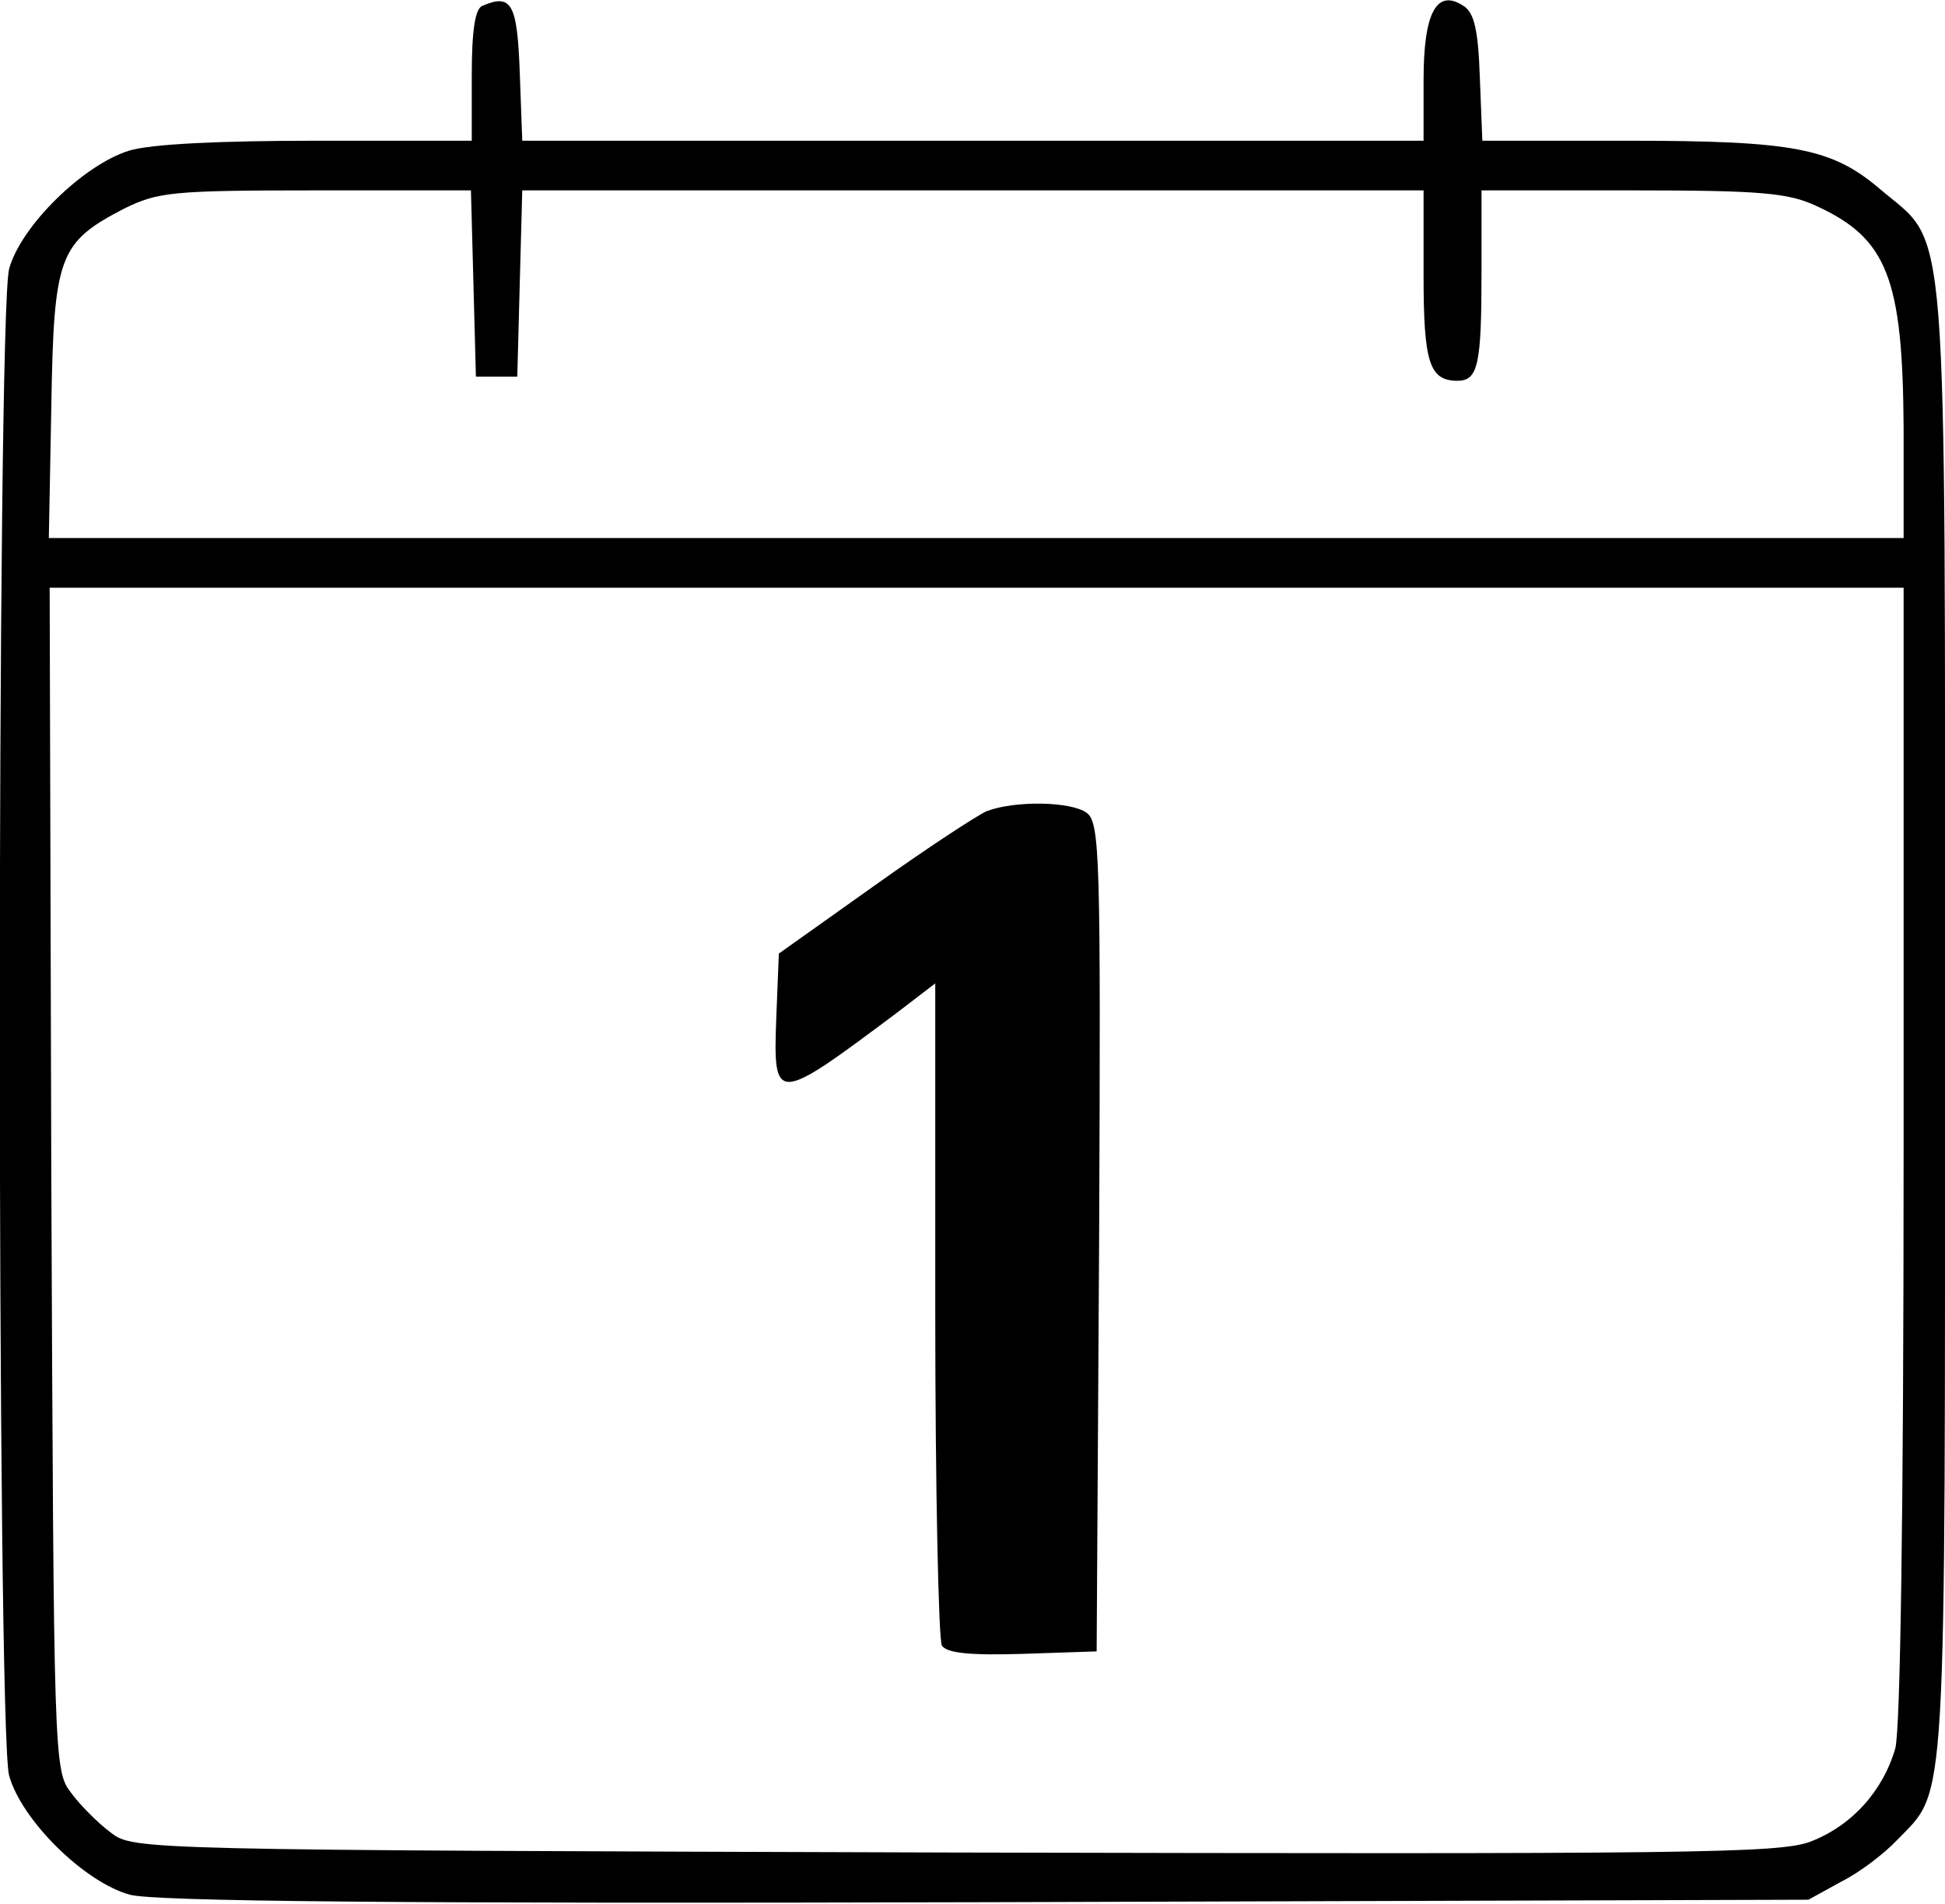
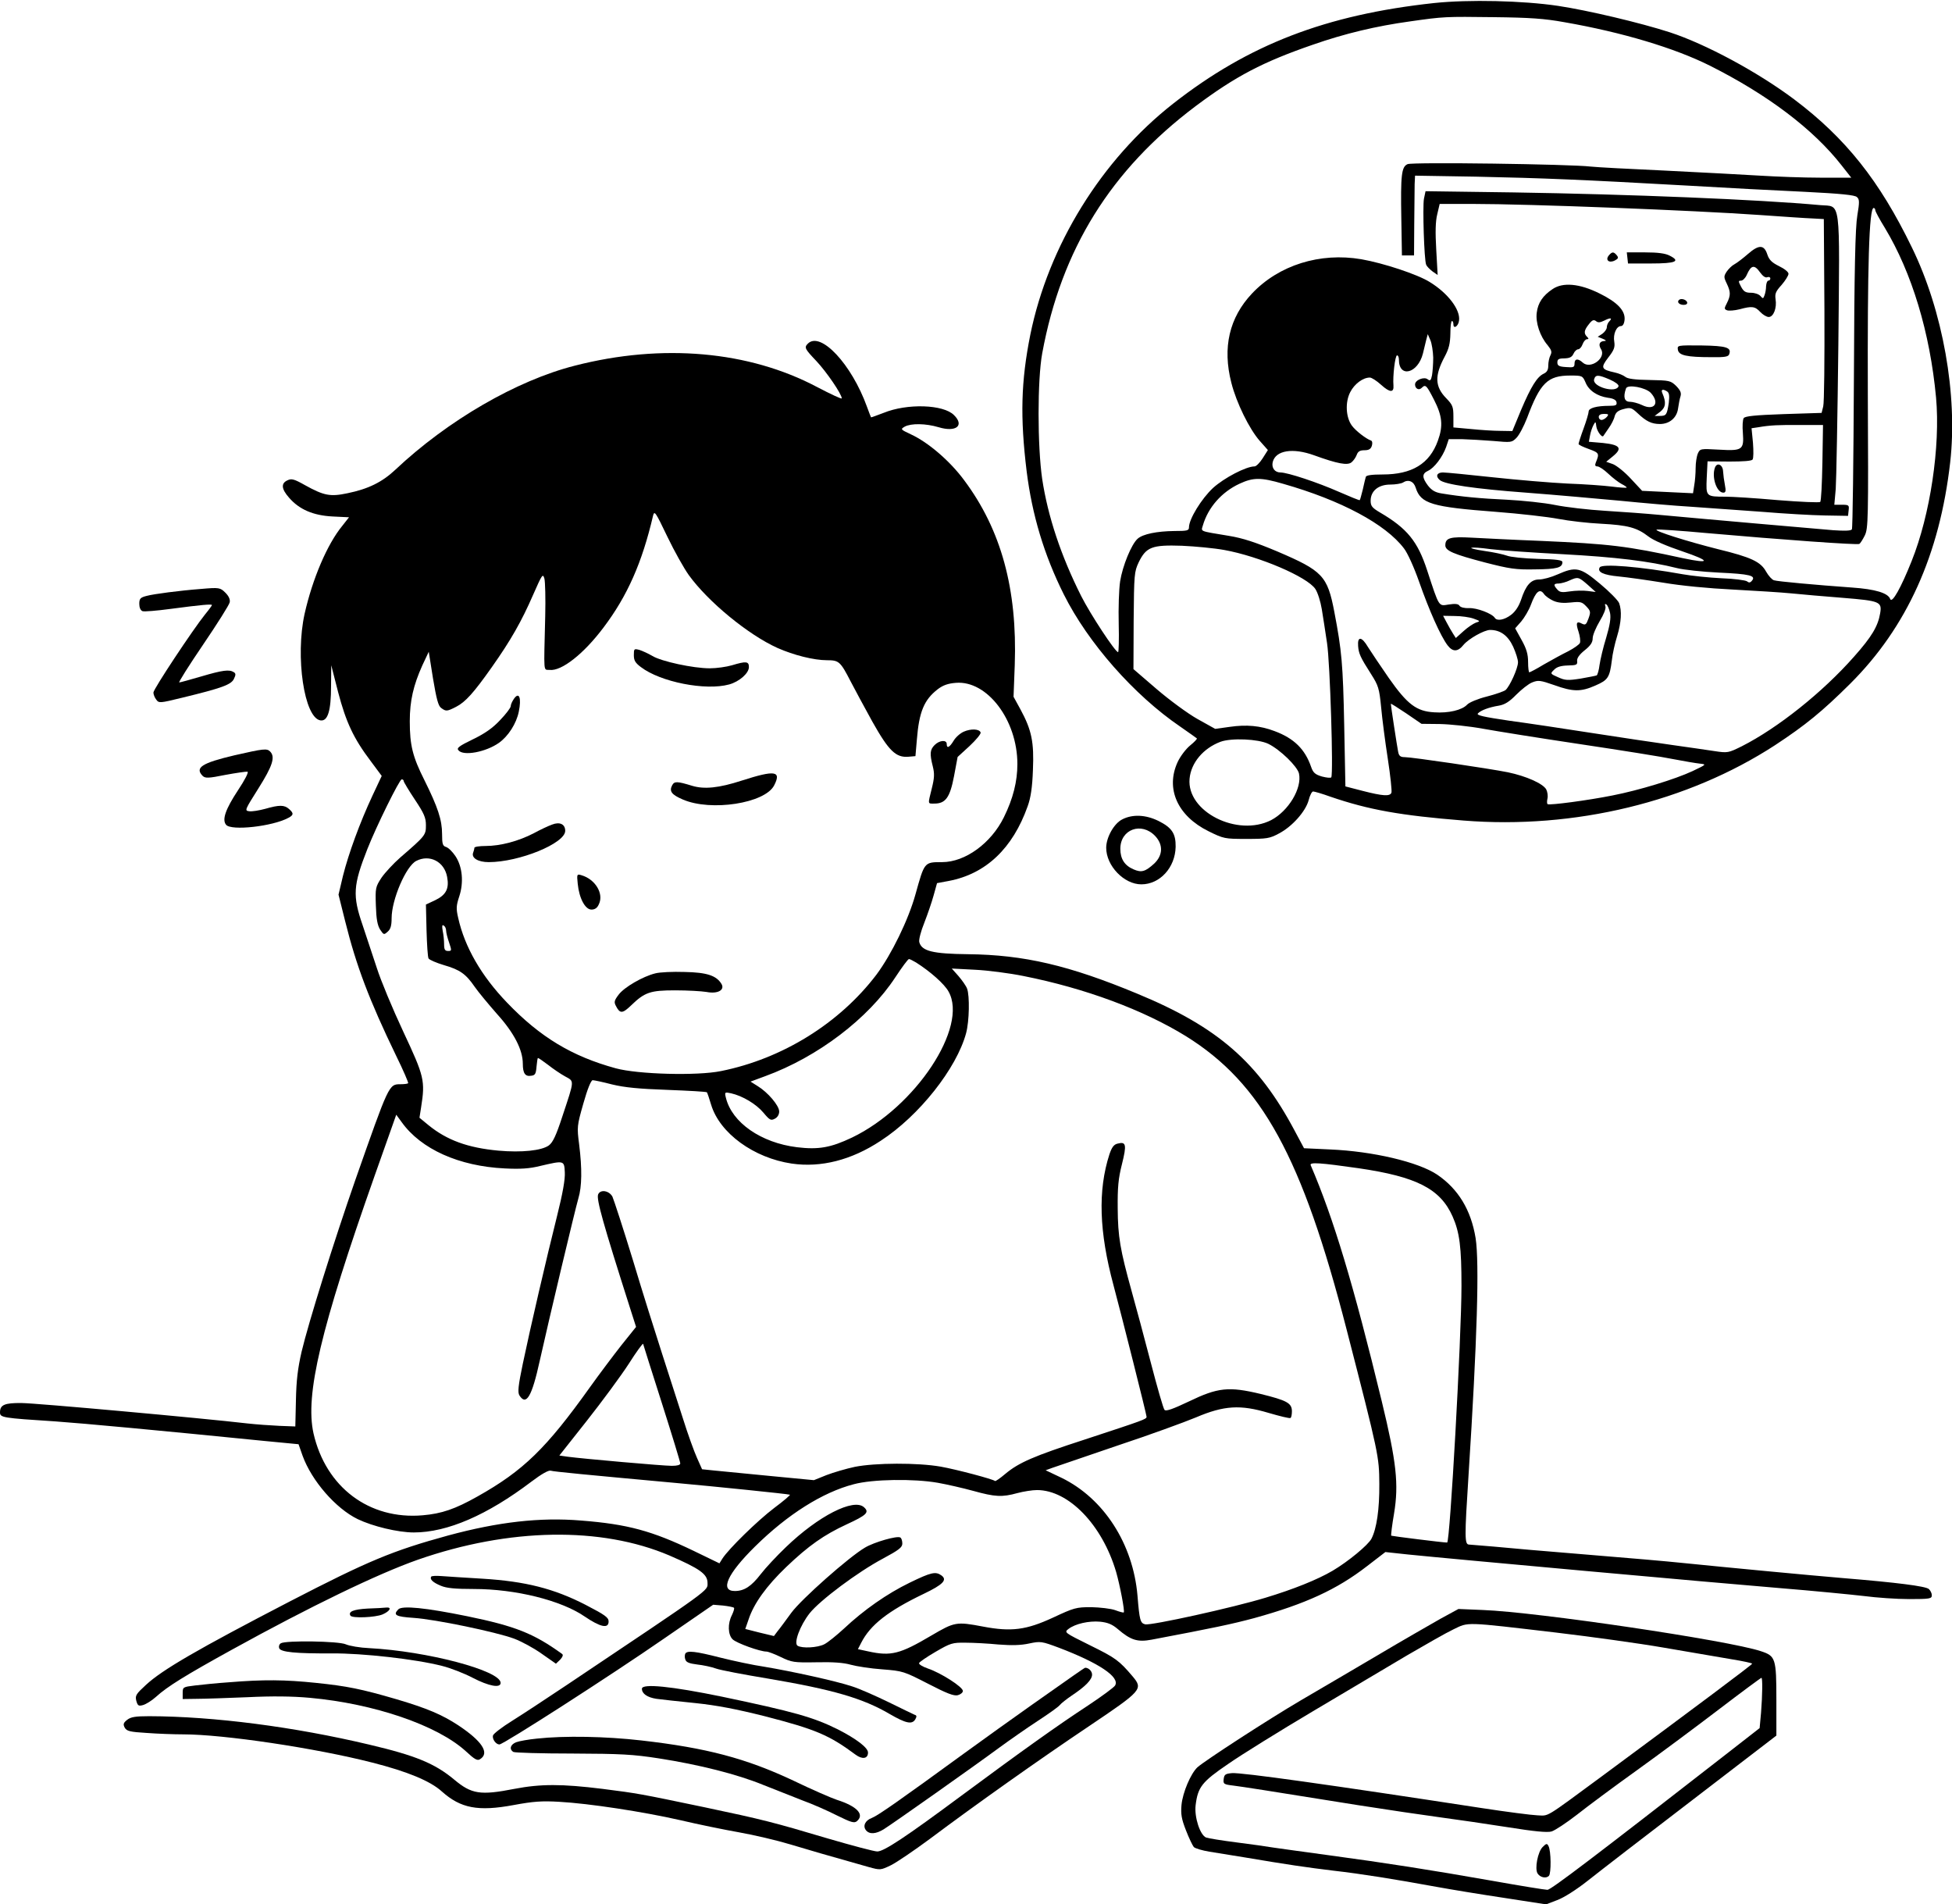
- <svg xmlns="http://www.w3.org/2000/svg" version="1.0" width="235pt" height="230pt" viewBox="0 0 235 230" preserveAspectRatio="xMidYMid meet">
-   <g transform="translate(0,230) scale(0.1,-0.1)" fill="#000000" stroke="none">
-     <path d="M583 2293 c-9 -3 -13 -30 -13 -84 l0 -79 -186 0 c-119 0 -202 -4 -228 -12 -55 -17 -131 -91 -145 -143 -15 -56 -15 -1764 0 -1820 15 -54 91 -129 146 -144 30 -8 323 -11 1035 -9 l993 3 40 22 c22 11 52 34 67 50 61 63 58 19 58 990 0 1002 5 933 -79 1005 -58 49 -103 58 -305 58 l-175 0 -3 76 c-2 59 -7 79 -20 87 -32 21 -48 -8 -48 -89 l0 -74 -545 0 -544 0 -3 82 c-3 84 -10 96 -45 81z m-11 -335 l3 -113 25 0 25 0 3 113 3 112 544 0 545 0 0 -103 c0 -105 7 -127 41 -127 25 0 29 20 29 131 l0 99 183 0 c155 0 188 -3 222 -19 85 -39 104 -87 105 -268 l0 -133 -1121 0 -1120 0 3 159 c3 182 9 198 88 239 41 20 57 22 232 22 l187 0 3 -112z m1728 -1050 c0 -439 -4 -696 -10 -720 -15 -52 -53 -94 -103 -113 -38 -14 -145 -15 -1034 -13 -984 3 -992 3 -1019 24 -15 11 -37 33 -48 48 -21 27 -21 38 -24 742 l-2 714 1120 0 1120 0 0 -682z" />
-     <path d="M1192 1320 c-13 -6 -74 -46 -137 -91 l-114 -81 -3 -76 c-4 -106 -2 -106 145 4 l47 36 0 -394 c0 -216 4 -399 8 -406 6 -9 33 -12 98 -10 l89 3 3 500 c2 461 1 501 -15 513 -19 14 -87 15 -121 2z" />
+ <svg xmlns="http://www.w3.org/2000/svg" version="1.0" width="967pt" height="943pt" viewBox="0 0 967 943" preserveAspectRatio="xMidYMid meet">
+   <g transform="translate(0,943) scale(0.1,-0.1)" fill="#000000" stroke="none">
+     <path d="M7105 9415 c-537 -58 -920 -206 -1293 -498 -356 -279 -618 -703 -708 -1145 -46 -230 -51 -407 -18 -677 27 -215 86 -413 184 -609 120 -240 348 -499 577 -655 43 -30 80 -56 82 -58 3 -2 -12 -18 -33 -35 -21 -17 -49 -54 -62 -82 -61 -132 -1 -267 153 -343 75 -37 80 -38 187 -38 101 0 116 2 162 27 65 34 132 109 147 165 6 24 16 43 22 43 6 0 45 -11 86 -26 190 -65 347 -93 659 -118 550 -44 1111 92 1543 373 152 100 234 167 373 305 280 279 443 639 495 1096 38 333 -36 750 -190 1065 -160 330 -328 541 -583 733 -180 135 -438 274 -616 332 -145 47 -407 109 -554 131 -175 26 -442 32 -613 14z m645 -95 c287 -50 546 -128 720 -215 287 -144 513 -315 653 -494 l48 -61 -153 0 c-84 0 -218 5 -298 10 -80 5 -291 16 -470 25 -179 8 -345 17 -370 20 -99 12 -884 23 -907 12 -30 -13 -35 -52 -31 -272 l3 -180 30 0 30 0 1 155 c1 85 2 174 2 198 l2 42 303 -5 c330 -7 526 -15 1042 -44 187 -11 450 -25 585 -31 180 -9 249 -16 259 -26 13 -11 13 -25 2 -91 -10 -58 -15 -265 -17 -811 -2 -403 -6 -738 -10 -744 -5 -7 -35 -8 -93 -4 -84 7 -635 55 -861 76 -63 6 -184 15 -267 20 -84 5 -196 18 -250 29 -54 11 -161 22 -238 26 -133 6 -226 15 -323 31 -32 5 -49 15 -68 39 -30 40 -30 59 0 73 31 14 72 68 90 118 l13 39 64 0 c35 -1 105 -5 156 -9 89 -8 92 -8 115 15 14 14 37 58 53 99 65 174 102 210 214 210 59 0 61 -1 75 -33 16 -41 58 -69 111 -77 27 -3 41 -11 43 -22 3 -15 -4 -18 -36 -18 -62 0 -102 -11 -102 -28 0 -8 -11 -46 -25 -84 -14 -38 -25 -73 -25 -77 0 -4 23 -15 51 -25 52 -19 53 -22 34 -68 -5 -13 -2 -18 8 -18 9 0 33 -16 54 -36 21 -20 51 -43 66 -51 16 -8 27 -16 25 -18 -2 -2 -35 0 -73 5 -39 5 -137 12 -220 15 -82 4 -249 18 -369 31 -120 13 -232 24 -248 24 -30 0 -38 -19 -15 -38 25 -21 171 -43 427 -62 146 -11 355 -30 465 -40 110 -11 270 -25 355 -30 85 -6 243 -17 350 -25 107 -9 247 -17 310 -18 l115 -2 3 28 c3 25 1 27 -34 27 l-37 0 7 78 c3 42 9 364 13 714 7 739 14 683 -89 692 -306 28 -945 54 -1520 63 l-436 6 -8 -38 c-7 -41 1 -302 11 -326 3 -8 17 -22 31 -33 l26 -18 -7 125 c-5 87 -4 140 5 176 l12 51 161 0 c283 0 1100 -32 1427 -55 113 -8 230 -16 260 -17 l55 -3 3 -448 c1 -247 -1 -463 -6 -480 l-8 -32 -188 -6 c-142 -5 -191 -10 -198 -20 -5 -8 -7 -41 -4 -73 6 -84 -2 -90 -119 -83 -91 5 -93 5 -104 -19 -6 -14 -11 -46 -11 -72 0 -26 -3 -65 -7 -86 l-6 -39 -126 6 -126 6 -55 59 c-30 33 -70 65 -89 73 l-34 12 33 27 c49 40 36 57 -49 66 l-70 6 6 32 c3 17 11 40 17 51 10 19 11 18 14 -7 3 -23 28 -58 35 -47 1 2 13 19 26 38 13 18 27 45 30 60 6 19 17 28 44 35 34 9 40 7 70 -21 42 -40 69 -53 110 -53 48 0 84 31 90 77 3 21 8 48 12 60 5 17 0 29 -21 51 -28 27 -33 28 -133 30 -73 1 -109 6 -120 16 -9 7 -32 17 -51 21 -68 15 -72 23 -33 74 29 37 34 51 30 78 -7 38 11 78 33 78 9 0 16 11 18 31 4 45 -35 87 -125 131 -99 49 -181 56 -232 21 -48 -32 -72 -68 -78 -116 -7 -49 16 -118 54 -162 19 -24 22 -33 14 -49 -6 -11 -11 -34 -11 -51 0 -22 -6 -33 -23 -41 -32 -15 -62 -62 -112 -180 l-43 -104 -59 1 c-32 0 -97 4 -145 9 l-88 8 0 54 c0 48 -4 58 -35 90 -57 58 -59 112 -8 207 21 39 27 65 28 114 0 34 3 62 8 62 4 0 7 -7 7 -16 0 -26 25 -10 28 19 7 53 -55 135 -145 190 -60 38 -230 94 -339 113 -205 35 -409 -29 -542 -170 -112 -119 -147 -267 -102 -442 25 -99 89 -229 141 -288 l40 -45 -26 -41 c-14 -22 -32 -40 -40 -40 -42 0 -151 -57 -206 -107 -57 -53 -119 -154 -119 -195 0 -16 -9 -18 -72 -18 -87 -1 -156 -15 -182 -38 -31 -27 -75 -135 -87 -211 -6 -39 -9 -134 -7 -211 2 -77 0 -140 -3 -140 -14 0 -137 187 -183 278 -101 201 -165 395 -193 579 -24 164 -24 492 0 623 95 515 339 908 761 1225 198 148 332 218 578 303 160 56 316 93 483 116 168 24 175 24 415 21 178 -2 251 -7 350 -25z m1540 -931 c0 -6 21 -45 47 -87 134 -222 224 -519 254 -841 22 -242 -29 -581 -121 -810 -53 -133 -97 -211 -106 -188 -11 30 -74 49 -189 57 -181 13 -369 30 -387 36 -10 3 -27 22 -39 43 -27 49 -74 71 -238 111 -151 38 -320 91 -304 97 6 2 116 -5 245 -17 374 -33 750 -60 759 -54 5 3 17 22 27 42 17 35 18 81 15 697 -2 634 6 925 29 925 4 0 8 -5 8 -11z m-1318 -551 c-7 -7 -12 -20 -12 -29 0 -9 -10 -23 -22 -32 l-23 -15 25 -10 c17 -7 19 -11 8 -11 -24 -1 -31 -17 -17 -40 28 -43 -51 -102 -90 -67 -24 22 -41 20 -41 -5 0 -18 -5 -20 -42 -17 -35 2 -43 7 -43 23 0 16 7 20 35 20 26 1 37 6 45 23 5 12 16 22 23 22 7 0 17 11 22 25 5 14 15 25 22 25 9 0 9 3 0 12 -17 17 -15 32 9 62 16 21 24 24 35 16 10 -9 20 -8 41 2 31 16 43 14 25 -4z m-872 -179 c0 -31 -3 -71 -6 -88 -5 -25 -9 -29 -21 -20 -17 15 -63 -3 -63 -25 0 -21 19 -31 33 -17 19 19 24 13 61 -59 41 -80 46 -129 19 -203 -41 -114 -128 -167 -274 -167 -55 0 -81 -4 -83 -12 -2 -7 -9 -35 -15 -63 -7 -27 -13 -51 -15 -52 -2 -2 -48 17 -103 41 -104 46 -254 96 -290 96 -28 0 -45 23 -38 52 15 58 100 71 205 33 116 -42 165 -51 185 -35 10 8 21 24 26 37 6 17 16 23 38 23 22 0 32 6 37 22 4 13 2 24 -4 26 -24 8 -76 48 -95 74 -30 41 -34 116 -8 166 21 41 63 72 97 72 9 0 34 -16 56 -36 43 -39 64 -40 61 -3 -4 44 8 149 18 149 5 0 9 -9 9 -21 0 -93 94 -69 119 30 5 20 12 50 16 66 l8 30 13 -30 c7 -16 13 -55 14 -86z m875 -109 c27 -12 45 -25 43 -33 -12 -36 -130 -3 -121 34 7 24 20 24 78 -1z m203 -66 c46 -51 17 -90 -44 -60 -19 9 -46 16 -59 16 -28 0 -35 23 -20 66 7 22 98 5 123 -22z m81 7 c10 -7 12 -21 8 -56 -9 -59 -12 -65 -44 -65 l-26 0 28 21 c27 22 30 46 10 92 -8 18 2 22 24 8z m-299 -126 c-7 -8 -19 -15 -26 -15 -8 0 -14 7 -14 15 0 10 10 15 26 15 22 0 25 -2 14 -15z m1068 -227 c-2 -102 -6 -190 -11 -194 -4 -4 -98 0 -210 9 -111 10 -227 17 -257 17 -100 0 -99 0 -95 94 l4 81 108 -1 c68 0 111 3 115 10 5 6 5 43 2 83 l-7 72 34 5 c58 10 100 12 212 11 l108 0 -3 -187z m-2672 -104 c288 -82 508 -200 599 -320 18 -23 50 -94 75 -165 50 -143 107 -270 141 -315 26 -34 51 -33 79 2 26 31 103 74 132 74 50 0 88 -27 114 -83 13 -29 24 -63 24 -77 0 -30 -41 -120 -62 -138 -8 -6 -50 -21 -93 -32 -44 -11 -87 -29 -97 -40 -25 -27 -92 -43 -163 -38 -88 5 -133 39 -225 170 -41 59 -87 128 -103 153 -31 53 -53 55 -49 5 3 -37 10 -54 65 -140 35 -55 40 -70 49 -163 5 -56 20 -171 33 -255 13 -85 21 -160 18 -168 -7 -19 -42 -17 -143 9 l-85 22 -6 305 c-6 300 -12 367 -49 560 -34 178 -58 203 -283 299 -107 45 -171 66 -239 77 -150 25 -138 20 -129 52 26 89 93 165 181 206 69 32 106 32 216 0z m657 -19 c25 -80 80 -96 397 -120 118 -9 258 -25 310 -35 52 -10 148 -21 212 -24 132 -7 177 -19 234 -63 24 -19 89 -47 169 -74 139 -47 141 -63 4 -34 -280 61 -366 71 -704 86 -132 5 -286 13 -343 16 -108 6 -132 -1 -132 -38 0 -27 41 -44 197 -85 121 -31 151 -36 248 -34 107 1 135 8 135 36 0 10 -29 14 -122 16 -68 2 -136 9 -153 16 -16 6 -66 17 -110 23 -105 16 -79 24 31 9 48 -6 208 -17 358 -25 258 -14 426 -34 565 -69 31 -8 124 -18 206 -22 153 -7 185 -15 164 -40 -9 -11 -15 -11 -25 -3 -7 5 -64 13 -126 15 -62 3 -149 12 -193 20 -212 38 -398 53 -410 34 -14 -23 18 -38 93 -45 42 -4 142 -18 222 -31 88 -15 223 -28 345 -34 110 -6 241 -14 290 -19 50 -5 164 -15 254 -22 184 -15 195 -19 185 -77 -11 -64 -41 -115 -129 -214 -156 -177 -377 -353 -556 -444 -67 -33 -70 -34 -136 -24 -38 6 -131 19 -208 30 -77 11 -255 37 -395 59 -140 22 -328 50 -417 62 -121 18 -159 26 -152 35 13 15 54 31 104 39 29 5 52 19 86 54 26 26 61 54 79 61 30 12 40 11 109 -13 94 -34 133 -34 205 -2 62 27 70 39 81 125 3 30 15 84 26 119 21 69 24 126 10 164 -6 14 -48 57 -95 96 -98 82 -119 86 -210 46 -31 -14 -72 -25 -91 -25 -41 0 -66 -28 -90 -101 -11 -32 -28 -58 -49 -74 -34 -26 -70 -32 -81 -15 -13 21 -89 50 -127 48 -23 -1 -43 4 -48 12 -5 9 -21 11 -53 6 -51 -8 -46 -17 -107 169 -47 144 -99 208 -234 287 -39 23 -46 32 -46 58 0 48 38 80 97 80 26 0 55 5 63 10 26 17 53 7 63 -25z m-948 -309 c172 -31 411 -133 451 -193 12 -18 26 -63 32 -100 6 -37 18 -113 26 -168 15 -97 32 -647 21 -665 -3 -4 -23 -2 -46 4 -34 10 -44 19 -54 48 -30 87 -84 141 -181 177 -71 27 -139 33 -222 21 l-72 -10 -88 49 c-48 27 -139 94 -202 148 l-115 99 1 240 c2 230 3 242 25 289 37 76 66 87 214 82 66 -3 161 -12 210 -21z m1800 -172 l40 -36 -40 5 c-22 3 -61 2 -87 -2 -39 -6 -51 -5 -63 9 -21 23 -19 30 8 30 12 1 36 7 52 15 42 19 45 18 90 -21z m-169 -80 c23 -10 51 -12 86 -8 48 5 55 3 76 -19 22 -23 23 -28 11 -61 -11 -30 -15 -33 -32 -25 -27 15 -32 4 -17 -40 7 -22 10 -46 7 -55 -3 -8 -30 -27 -59 -42 -29 -14 -83 -44 -120 -65 -36 -22 -69 -39 -72 -39 -3 0 -6 23 -6 51 0 39 -8 66 -32 109 l-32 58 30 34 c16 19 38 56 48 83 24 65 44 82 64 54 8 -12 30 -27 48 -35z m280 -60 c5 -25 -1 -61 -19 -122 -15 -48 -29 -108 -33 -135 -3 -26 -10 -49 -14 -52 -4 -2 -40 -9 -80 -16 -64 -10 -77 -9 -112 7 -39 17 -39 18 -19 37 13 14 34 20 68 21 43 1 48 3 46 22 -2 14 11 32 37 53 29 23 40 39 40 60 0 15 16 53 35 85 20 33 32 63 28 73 -4 11 -2 14 5 9 6 -4 14 -23 18 -42z m-676 -28 c34 -12 34 -13 11 -20 -13 -5 -40 -23 -61 -42 l-38 -34 -14 22 c-8 13 -23 38 -32 56 l-17 32 58 -1 c32 0 74 -6 93 -13z m-167 -522 c51 -1 146 -11 212 -23 66 -12 284 -47 485 -77 201 -30 408 -63 460 -74 52 -10 111 -20 130 -22 35 -4 34 -4 -35 -37 -88 -41 -265 -95 -398 -121 -120 -24 -309 -49 -320 -43 -4 2 -4 15 -1 28 3 13 0 33 -6 45 -16 29 -99 66 -190 85 -95 19 -475 75 -511 75 -22 0 -29 6 -33 28 -5 25 -36 227 -36 236 0 3 34 -19 76 -47 l76 -52 91 -1z m-850 -98 c59 -29 144 -112 152 -147 16 -73 -52 -186 -138 -231 -167 -85 -419 42 -404 205 7 79 68 151 153 183 54 20 187 14 237 -10z" />
+     <path d="M8659 8172 c-24 -21 -54 -44 -67 -51 -12 -6 -29 -23 -38 -36 -15 -23 -15 -28 0 -59 20 -42 20 -59 1 -97 -14 -27 -14 -30 1 -36 9 -3 37 -1 61 5 62 17 77 15 103 -13 13 -14 32 -25 42 -25 24 0 41 45 34 88 -4 28 1 39 30 71 18 21 34 46 34 55 0 9 -20 25 -47 38 -36 18 -49 31 -58 58 -16 49 -42 49 -96 2z m61 -92 c13 -18 26 -27 35 -23 8 3 15 0 15 -6 0 -6 -4 -11 -10 -11 -5 0 -10 -12 -11 -27 0 -16 -4 -36 -8 -46 -6 -17 -8 -17 -20 -3 -8 9 -28 16 -47 16 -27 0 -36 6 -49 30 -14 27 -14 30 0 30 8 0 21 12 28 28 22 50 38 53 67 12z" />
+     <path d="M7970 8165 c-19 -23 1 -40 30 -25 17 9 19 14 9 26 -15 18 -23 18 -39 -1z" />
+     <path d="M8062 8153 l3 -28 114 0 c123 0 148 11 92 39 -21 11 -58 16 -121 16 l-91 0 3 -27z" />
+     <path d="M8317 7944 c-11 -11 3 -24 24 -24 12 0 19 5 17 13 -5 14 -31 21 -41 11z" />
+     <path d="M8312 7698 c4 -28 43 -37 166 -37 65 -1 84 2 88 14 13 34 -13 42 -137 44 -120 1 -120 1 -117 -21z" />
+     <path d="M8496 7115 c-18 -47 8 -125 41 -125 12 0 14 8 8 38 -4 20 -8 50 -9 67 -1 33 -29 47 -40 20z" />
+     <path d="M4002 7728 c-19 -19 -15 -26 42 -86 50 -53 126 -164 126 -185 0 -5 -55 21 -122 56 -338 179 -767 217 -1200 106 -288 -73 -630 -271 -890 -516 -65 -61 -134 -95 -237 -116 -85 -18 -116 -12 -210 40 -53 30 -67 34 -87 24 -33 -15 -30 -43 8 -86 50 -58 119 -88 215 -93 l82 -4 -33 -42 c-75 -91 -148 -263 -187 -436 -47 -212 -2 -517 79 -528 36 -5 52 48 52 170 l1 103 34 -133 c39 -149 77 -230 161 -341 l55 -74 -46 -98 c-63 -135 -118 -286 -146 -397 l-22 -93 33 -132 c55 -221 119 -390 252 -665 36 -73 62 -134 60 -137 -3 -3 -20 -5 -38 -5 -58 0 -57 0 -224 -475 -107 -307 -231 -703 -266 -850 -19 -83 -26 -142 -28 -240 l-3 -130 -79 3 c-43 2 -115 7 -159 12 -223 26 -1050 101 -1118 101 -84 1 -107 -9 -107 -46 0 -26 10 -28 275 -45 141 -10 508 -44 1037 -97 l167 -16 20 -57 c45 -124 164 -261 273 -314 75 -36 200 -66 278 -66 166 0 364 86 583 252 49 37 84 57 95 54 16 -5 175 -20 622 -61 188 -17 551 -54 563 -58 4 -1 -31 -31 -78 -66 -83 -63 -225 -202 -256 -250 l-15 -24 -128 62 c-206 99 -327 132 -557 150 -205 17 -411 -7 -659 -74 -277 -76 -394 -125 -785 -327 -457 -237 -631 -338 -712 -413 -49 -45 -54 -53 -48 -78 7 -25 11 -28 33 -22 15 4 44 22 65 41 56 51 145 106 377 234 388 214 721 375 920 445 453 158 908 165 1246 21 150 -65 189 -92 189 -136 0 -40 29 -19 -698 -506 -97 -65 -219 -145 -270 -177 -50 -31 -93 -64 -95 -73 -4 -18 15 -44 32 -44 20 0 552 342 815 524 l244 168 49 -4 c27 -3 51 -8 54 -11 3 -3 -2 -19 -10 -36 -22 -42 -20 -97 3 -120 19 -19 136 -61 168 -61 8 0 40 -12 71 -27 54 -26 64 -28 176 -26 82 2 135 -2 170 -12 29 -8 99 -19 157 -23 102 -8 107 -10 226 -71 93 -48 128 -62 148 -57 14 4 25 13 25 21 0 20 -110 90 -173 111 -26 9 -46 21 -44 27 1 5 39 31 82 56 74 43 83 46 149 45 39 0 112 -4 163 -9 65 -5 110 -4 151 5 57 12 62 11 148 -21 197 -75 303 -145 278 -187 -5 -9 -66 -54 -134 -99 -147 -96 -332 -228 -629 -448 -275 -204 -382 -275 -415 -275 -15 0 -124 29 -244 64 -272 81 -323 94 -612 155 -326 68 -326 68 -505 91 -202 25 -307 25 -437 0 -169 -33 -212 -26 -298 46 -96 80 -191 119 -420 173 -375 89 -771 140 -1091 141 -69 0 -91 -4 -109 -18 -19 -15 -21 -22 -12 -39 10 -17 25 -21 109 -26 54 -4 135 -7 181 -7 200 0 656 -68 937 -140 173 -44 287 -91 344 -143 93 -83 179 -100 356 -67 97 18 140 21 225 16 147 -8 416 -49 600 -91 85 -20 216 -47 290 -60 74 -13 189 -40 255 -60 107 -32 161 -48 388 -112 58 -16 59 -16 111 9 28 14 115 73 192 130 227 170 542 393 788 558 263 177 270 184 217 247 -67 79 -85 92 -211 154 -127 63 -129 64 -107 81 34 26 101 41 157 36 38 -4 60 -13 88 -37 64 -55 98 -65 167 -52 307 58 397 77 509 107 253 70 408 141 558 257 l91 70 111 -12 c204 -21 1517 -140 1836 -166 173 -14 365 -33 425 -40 61 -8 161 -15 223 -15 103 0 112 2 112 19 0 10 -7 24 -15 31 -17 14 -158 32 -425 54 -178 15 -558 51 -805 76 -55 6 -262 24 -460 40 -198 16 -407 34 -465 40 -58 5 -113 9 -122 10 -23 0 -23 34 -3 344 43 670 54 1052 35 1174 -23 140 -86 243 -190 314 -94 63 -319 116 -532 125 l-128 6 -46 86 c-180 339 -380 514 -779 679 -339 141 -562 193 -840 196 -174 2 -229 15 -241 60 -3 12 8 54 25 96 16 41 37 102 46 135 l17 61 59 11 c183 35 316 161 390 370 15 41 23 93 26 179 6 138 -6 198 -62 301 l-34 62 6 158 c13 375 -67 669 -251 915 -71 96 -179 188 -264 227 -51 24 -52 25 -30 38 32 17 104 16 168 -3 86 -26 129 8 76 60 -52 53 -232 59 -349 11 -34 -13 -62 -23 -62 -22 -1 1 -10 25 -20 52 -76 211 -230 376 -293 313z m-590 -1146 c96 -133 295 -296 439 -361 81 -36 181 -61 246 -61 59 0 66 -6 117 -105 20 -38 68 -128 108 -200 81 -144 116 -178 178 -173 l35 3 7 81 c11 139 36 198 103 250 26 20 51 29 90 32 155 13 305 -184 305 -402 0 -86 -21 -171 -67 -264 -63 -128 -191 -222 -306 -222 -89 0 -87 1 -132 -160 -35 -126 -118 -296 -193 -397 -183 -241 -466 -417 -771 -478 -118 -24 -412 -16 -521 14 -216 59 -374 154 -538 325 -128 133 -210 276 -242 419 -11 47 -10 61 5 107 23 69 16 148 -19 200 -14 21 -34 41 -46 45 -17 5 -20 15 -20 64 0 70 -21 133 -87 266 -59 117 -73 174 -73 293 0 101 18 178 62 276 l32 68 21 -132 c17 -101 26 -136 40 -146 24 -18 29 -18 74 5 47 24 88 70 177 196 94 133 148 228 205 359 45 102 48 107 56 80 4 -16 6 -99 4 -184 -7 -295 -10 -265 22 -268 59 -7 169 80 266 209 119 157 192 323 246 554 7 28 12 20 71 -103 35 -73 83 -158 106 -190z m-1412 -1021 c0 -4 25 -46 55 -91 46 -69 55 -90 55 -127 0 -49 -2 -52 -127 -160 -33 -29 -75 -74 -93 -100 -30 -46 -31 -51 -28 -138 2 -67 8 -98 21 -119 18 -27 19 -27 38 -10 14 12 19 30 19 66 0 92 71 258 122 284 66 34 139 -3 153 -79 11 -58 -5 -89 -58 -115 l-47 -22 3 -128 c2 -70 6 -133 10 -139 4 -7 39 -22 76 -33 80 -23 109 -44 153 -108 18 -26 68 -86 111 -135 84 -93 127 -177 127 -246 0 -47 12 -64 41 -59 20 2 24 9 27 46 2 23 5 42 7 42 3 0 25 -15 50 -34 24 -19 62 -45 84 -57 47 -26 48 -14 -13 -198 -31 -95 -47 -129 -67 -144 -36 -26 -135 -36 -249 -26 -153 14 -256 52 -347 126 l-45 37 8 51 c21 133 16 153 -88 375 -53 113 -112 255 -131 315 -20 61 -52 157 -71 214 -50 145 -47 196 24 376 44 112 159 345 170 345 6 0 10 -4 10 -9z m210 -740 c0 -10 7 -37 15 -60 13 -39 13 -41 -5 -41 -16 0 -20 7 -20 34 0 18 -3 48 -7 66 -4 24 -3 31 5 26 7 -4 12 -15 12 -25z m2328 -158 c71 -45 141 -107 161 -144 99 -175 -164 -572 -478 -723 -105 -50 -166 -61 -273 -48 -178 22 -322 122 -352 245 -7 28 -6 29 26 22 57 -13 124 -53 160 -96 31 -37 37 -40 56 -30 14 7 22 21 22 36 0 29 -56 95 -107 126 l-35 22 73 27 c260 95 510 285 644 489 33 50 63 91 68 91 4 0 20 -8 35 -17z m532 -67 c307 -61 594 -168 805 -298 376 -234 576 -599 796 -1453 160 -621 161 -628 162 -765 1 -124 -13 -221 -39 -271 -16 -31 -115 -113 -193 -159 -75 -44 -195 -92 -331 -133 -160 -49 -569 -139 -597 -132 -24 6 -28 19 -38 142 -22 257 -167 482 -377 584 l-78 37 33 12 c17 6 163 56 322 110 160 53 335 117 390 140 139 59 219 64 360 22 55 -16 103 -28 108 -25 4 2 7 17 7 33 0 41 -25 54 -155 86 -158 38 -212 32 -355 -37 -78 -37 -113 -50 -121 -42 -6 6 -36 111 -68 234 -32 123 -75 283 -95 354 -57 206 -68 269 -69 410 -1 104 3 148 21 219 24 96 21 113 -21 102 -19 -4 -29 -18 -41 -53 -58 -180 -51 -384 20 -648 41 -153 164 -641 164 -652 0 -12 -12 -16 -307 -113 -253 -82 -326 -114 -393 -170 -26 -22 -49 -38 -51 -35 -10 9 -190 57 -269 71 -114 20 -325 19 -425 -1 -43 -9 -107 -28 -141 -41 l-62 -25 -219 21 c-120 12 -244 24 -277 27 l-58 6 -25 56 c-14 31 -46 119 -70 196 -25 77 -71 221 -103 320 -32 99 -98 308 -145 465 -48 157 -94 297 -101 313 -16 30 -60 38 -71 11 -9 -24 24 -142 158 -562 l30 -94 -73 -91 c-40 -51 -110 -144 -155 -207 -217 -304 -330 -414 -558 -542 -110 -62 -177 -85 -271 -93 -265 -23 -480 139 -541 406 -42 190 35 517 303 1276 l107 302 27 -37 c96 -134 284 -218 510 -229 78 -4 123 -1 175 12 120 28 120 28 123 -31 2 -35 -10 -103 -38 -215 -53 -211 -133 -556 -170 -733 -23 -110 -26 -142 -17 -157 34 -54 62 -6 101 172 48 215 174 744 191 803 18 59 19 148 4 268 -11 86 -11 91 21 203 20 71 38 115 46 115 7 0 50 -9 96 -21 62 -15 132 -22 275 -27 105 -4 193 -9 195 -12 2 -3 12 -31 21 -62 43 -141 211 -263 399 -291 145 -21 296 17 441 113 191 124 376 359 423 533 16 60 18 184 5 220 -5 14 -25 42 -43 63 l-33 37 115 -6 c63 -3 171 -17 240 -31z m1660 -952 c288 -42 405 -102 466 -239 35 -79 44 -153 44 -344 0 -253 -57 -1271 -71 -1271 -21 0 -274 32 -277 34 -2 2 4 52 14 110 24 145 12 255 -61 556 -139 574 -238 904 -352 1169 -7 16 48 12 237 -15z m-3451 -1164 c50 -157 91 -291 91 -298 0 -8 -15 -12 -42 -12 -44 0 -439 35 -515 45 l-42 6 136 172 c75 95 168 221 207 281 38 60 71 105 72 100 1 -5 43 -137 93 -294z m1367 -394 c45 -8 124 -26 175 -40 108 -30 143 -32 219 -11 30 8 74 15 97 15 157 0 323 -172 392 -405 19 -66 44 -196 38 -201 -2 -2 -21 3 -42 11 -22 8 -76 14 -119 15 -75 0 -85 -3 -190 -52 -132 -61 -206 -71 -347 -44 -132 25 -140 23 -256 -45 -154 -91 -199 -103 -312 -78 l-51 11 16 31 c45 89 133 158 310 243 96 46 118 69 88 91 -29 21 -51 16 -158 -36 -111 -54 -226 -134 -326 -228 -36 -33 -79 -68 -97 -77 -34 -17 -109 -21 -132 -7 -20 13 12 100 60 161 51 64 238 204 362 270 80 43 97 56 97 75 0 13 -4 27 -10 30 -15 10 -130 -23 -175 -50 -80 -47 -315 -255 -365 -323 -27 -37 -57 -78 -68 -91 l-18 -24 -71 17 -71 18 16 46 c26 80 89 167 187 261 111 106 187 159 299 211 100 46 114 60 86 85 -51 46 -226 -43 -387 -198 -45 -43 -101 -103 -124 -133 -47 -61 -82 -84 -129 -84 -75 0 -37 85 100 220 161 159 335 269 490 309 93 25 297 28 416 7z" />
+     <path d="M3140 6185 c0 -26 7 -38 35 -59 97 -74 320 -118 437 -86 51 14 98 56 98 86 0 29 -14 30 -84 9 -27 -8 -77 -15 -110 -15 -82 0 -239 34 -284 61 -20 12 -49 25 -64 30 -27 7 -28 6 -28 -26z" />
+     <path d="M2546 5969 c-9 -13 -16 -29 -16 -37 0 -7 -23 -38 -52 -68 -37 -40 -76 -67 -136 -96 -68 -33 -81 -43 -71 -54 24 -30 136 -9 201 37 46 33 86 95 98 154 14 68 2 101 -24 64z" />
+     <path d="M4774 5806 c-18 -8 -40 -28 -50 -45 -20 -33 -34 -40 -34 -16 0 22 -36 19 -60 -5 -23 -23 -25 -43 -9 -106 9 -36 8 -57 -5 -109 -20 -81 -21 -75 13 -75 55 0 77 30 97 135 l18 96 59 54 c32 30 57 60 55 67 -6 18 -48 20 -84 4z" />
+     <path d="M3675 5564 c-114 -37 -186 -44 -246 -26 -75 23 -88 23 -99 3 -16 -30 -3 -47 53 -71 139 -60 406 -19 452 70 37 72 5 77 -160 24z" />
+     <path d="M2735 5346 c-17 -6 -58 -25 -91 -43 -75 -39 -165 -63 -238 -63 -31 0 -56 -4 -56 -9 0 -5 -3 -16 -6 -24 -10 -26 24 -47 77 -47 151 0 379 93 379 155 0 33 -27 46 -65 31z" />
+     <path d="M2862 5053 c7 -72 37 -128 68 -128 17 0 29 8 37 27 25 52 -18 123 -86 143 -23 7 -24 6 -19 -42z" />
+     <path d="M3246 4609 c-61 -15 -153 -68 -181 -105 -22 -29 -24 -37 -14 -56 20 -39 32 -39 74 1 69 67 96 76 220 76 61 0 130 -4 155 -8 56 -11 92 10 74 40 -25 41 -72 57 -183 59 -58 2 -123 -1 -145 -7z" />
+     <path d="M995 6513 c-105 -8 -234 -25 -267 -34 -33 -8 -38 -14 -38 -40 0 -18 6 -32 16 -36 9 -3 70 2 137 11 159 21 207 25 207 19 0 -2 -15 -23 -34 -46 -59 -73 -256 -370 -256 -387 0 -9 6 -25 14 -35 13 -18 17 -18 127 9 198 48 245 65 258 94 10 20 9 27 -1 33 -22 14 -55 10 -160 -21 -55 -16 -105 -30 -110 -30 -5 0 48 84 118 187 70 103 130 198 132 210 3 14 -5 31 -21 47 -26 26 -31 27 -122 19z" />
+     <path d="M1161 5689 c-161 -38 -197 -61 -157 -102 13 -12 28 -12 112 5 54 10 104 17 110 16 7 -2 -13 -41 -47 -92 -62 -94 -80 -146 -59 -171 25 -31 230 -8 308 34 27 14 28 23 4 44 -23 21 -49 21 -118 1 -30 -8 -65 -14 -79 -12 -24 3 -23 5 45 113 70 111 85 156 58 183 -16 16 -32 14 -177 -19z" />
+     <path d="M5560 5372 c-41 -20 -80 -89 -80 -141 0 -89 88 -181 174 -181 92 0 168 83 170 186 1 66 -19 95 -85 128 -63 31 -128 34 -179 8z m163 -83 c40 -43 38 -95 -5 -136 -44 -40 -63 -46 -102 -29 -45 19 -66 52 -66 102 0 97 105 135 173 63z" />
+     <path d="M2136 1621 c-8 -13 9 -29 48 -45 28 -12 71 -16 163 -16 207 0 432 -56 549 -136 78 -53 119 -62 119 -25 0 20 -17 32 -115 83 -156 80 -297 116 -510 129 -85 5 -176 11 -203 13 -26 2 -49 1 -51 -3z" />
+     <path d="M1820 1463 c-69 -4 -96 -15 -84 -35 9 -14 123 -9 159 6 37 16 48 37 18 34 -10 -1 -52 -4 -93 -5z" />
+     <path d="M1973 1459 c-27 -28 -13 -36 75 -42 108 -7 410 -70 499 -103 37 -14 98 -47 137 -75 l70 -49 21 20 c12 13 16 23 10 28 -141 102 -232 138 -470 187 -206 42 -323 54 -342 34z" />
+     <path d="M7135 1412 c-49 -28 -189 -108 -310 -180 -121 -71 -292 -172 -380 -223 -165 -97 -473 -297 -513 -332 -33 -31 -73 -124 -79 -187 -4 -45 0 -69 22 -125 15 -39 33 -76 39 -83 7 -7 41 -17 77 -23 35 -6 116 -19 179 -29 207 -35 303 -49 435 -65 140 -16 302 -42 510 -80 71 -13 223 -38 337 -55 l207 -32 55 21 c33 12 96 52 154 98 54 43 286 222 515 397 l417 320 0 175 c0 209 -4 219 -77 243 -158 53 -1108 194 -1378 204 l-120 5 -90 -49z m575 -68 c168 -20 409 -53 535 -75 127 -22 276 -47 333 -57 56 -9 102 -19 102 -22 0 -5 -273 -209 -745 -558 -288 -212 -260 -195 -319 -193 -28 1 -152 17 -276 36 -750 115 -1191 177 -1237 173 -33 -3 -38 -7 -41 -29 -3 -25 0 -27 50 -33 53 -7 138 -20 618 -97 140 -22 323 -49 405 -60 83 -11 233 -33 335 -49 131 -21 195 -27 216 -21 17 5 73 42 126 83 53 42 185 140 294 218 110 79 293 215 407 302 114 87 210 158 213 158 6 0 5 -85 -2 -173 l-7 -76 -190 -148 c-618 -481 -844 -653 -861 -653 -11 0 -135 20 -275 45 -313 55 -518 87 -806 126 -121 16 -245 34 -275 38 -30 5 -113 17 -185 26 -71 9 -139 20 -150 24 -30 12 -59 101 -52 160 11 90 31 116 162 205 66 46 255 163 420 261 165 98 374 222 465 276 91 53 194 112 230 129 77 37 50 38 510 -16z" />
+     <path d="M7642 282 c-24 -24 -40 -107 -25 -131 13 -20 42 -26 56 -12 12 12 11 125 -2 148 -7 14 -11 13 -29 -5z" />
+     <path d="M1391 1291 c-8 -5 -11 -16 -8 -24 7 -20 83 -27 262 -26 151 1 412 -28 545 -62 41 -10 110 -37 152 -59 81 -42 138 -52 138 -25 0 61 -365 157 -650 172 -47 2 -99 11 -117 19 -35 16 -298 20 -322 5z" />
+     <path d="M3395 1240 c-3 -6 -4 -19 0 -29 4 -14 19 -20 59 -25 29 -3 71 -12 93 -20 22 -8 138 -30 259 -50 319 -54 468 -97 601 -175 81 -47 111 -53 127 -27 8 14 8 20 -3 23 -7 3 -65 31 -130 63 -64 31 -145 67 -181 78 -78 26 -296 74 -434 97 -55 8 -153 29 -217 45 -125 32 -164 36 -174 20z" />
+     <path d="M5319 1132 c-30 -21 -124 -87 -209 -147 -85 -60 -236 -168 -335 -240 -317 -231 -427 -308 -456 -319 -33 -12 -46 -40 -29 -61 17 -21 49 -19 88 5 42 26 446 311 572 404 52 38 138 98 190 132 52 34 102 69 110 79 7 9 34 30 59 47 69 46 101 79 101 104 0 17 -17 34 -34 34 -2 0 -27 -17 -57 -38z" />
+     <path d="M1135 1098 c-60 -4 -137 -12 -170 -16 -58 -7 -60 -8 -60 -37 l0 -30 70 1 c39 0 151 4 250 8 122 6 222 5 310 -3 319 -29 631 -136 772 -264 44 -41 58 -49 71 -40 49 30 11 89 -108 168 -81 53 -154 84 -306 129 -175 51 -244 65 -399 81 -153 16 -260 17 -430 3z" />
+     <path d="M3180 1066 c0 -25 27 -43 72 -50 24 -3 110 -13 192 -21 107 -11 204 -30 344 -65 252 -65 319 -93 451 -191 33 -24 61 -20 61 11 0 24 -58 68 -150 115 -121 60 -217 87 -575 162 -248 51 -395 66 -395 39z" />
+     <path d="M2660 819 c-41 -4 -87 -12 -103 -18 -28 -11 -36 -34 -14 -48 6 -4 138 -8 292 -8 242 -1 300 -4 429 -24 200 -31 389 -79 516 -131 58 -23 146 -58 195 -77 50 -18 127 -52 172 -75 69 -34 85 -39 98 -28 39 33 1 74 -100 106 -27 9 -124 51 -215 95 -234 110 -429 162 -754 199 -175 20 -379 24 -516 9z" />
  </g>
</svg>
